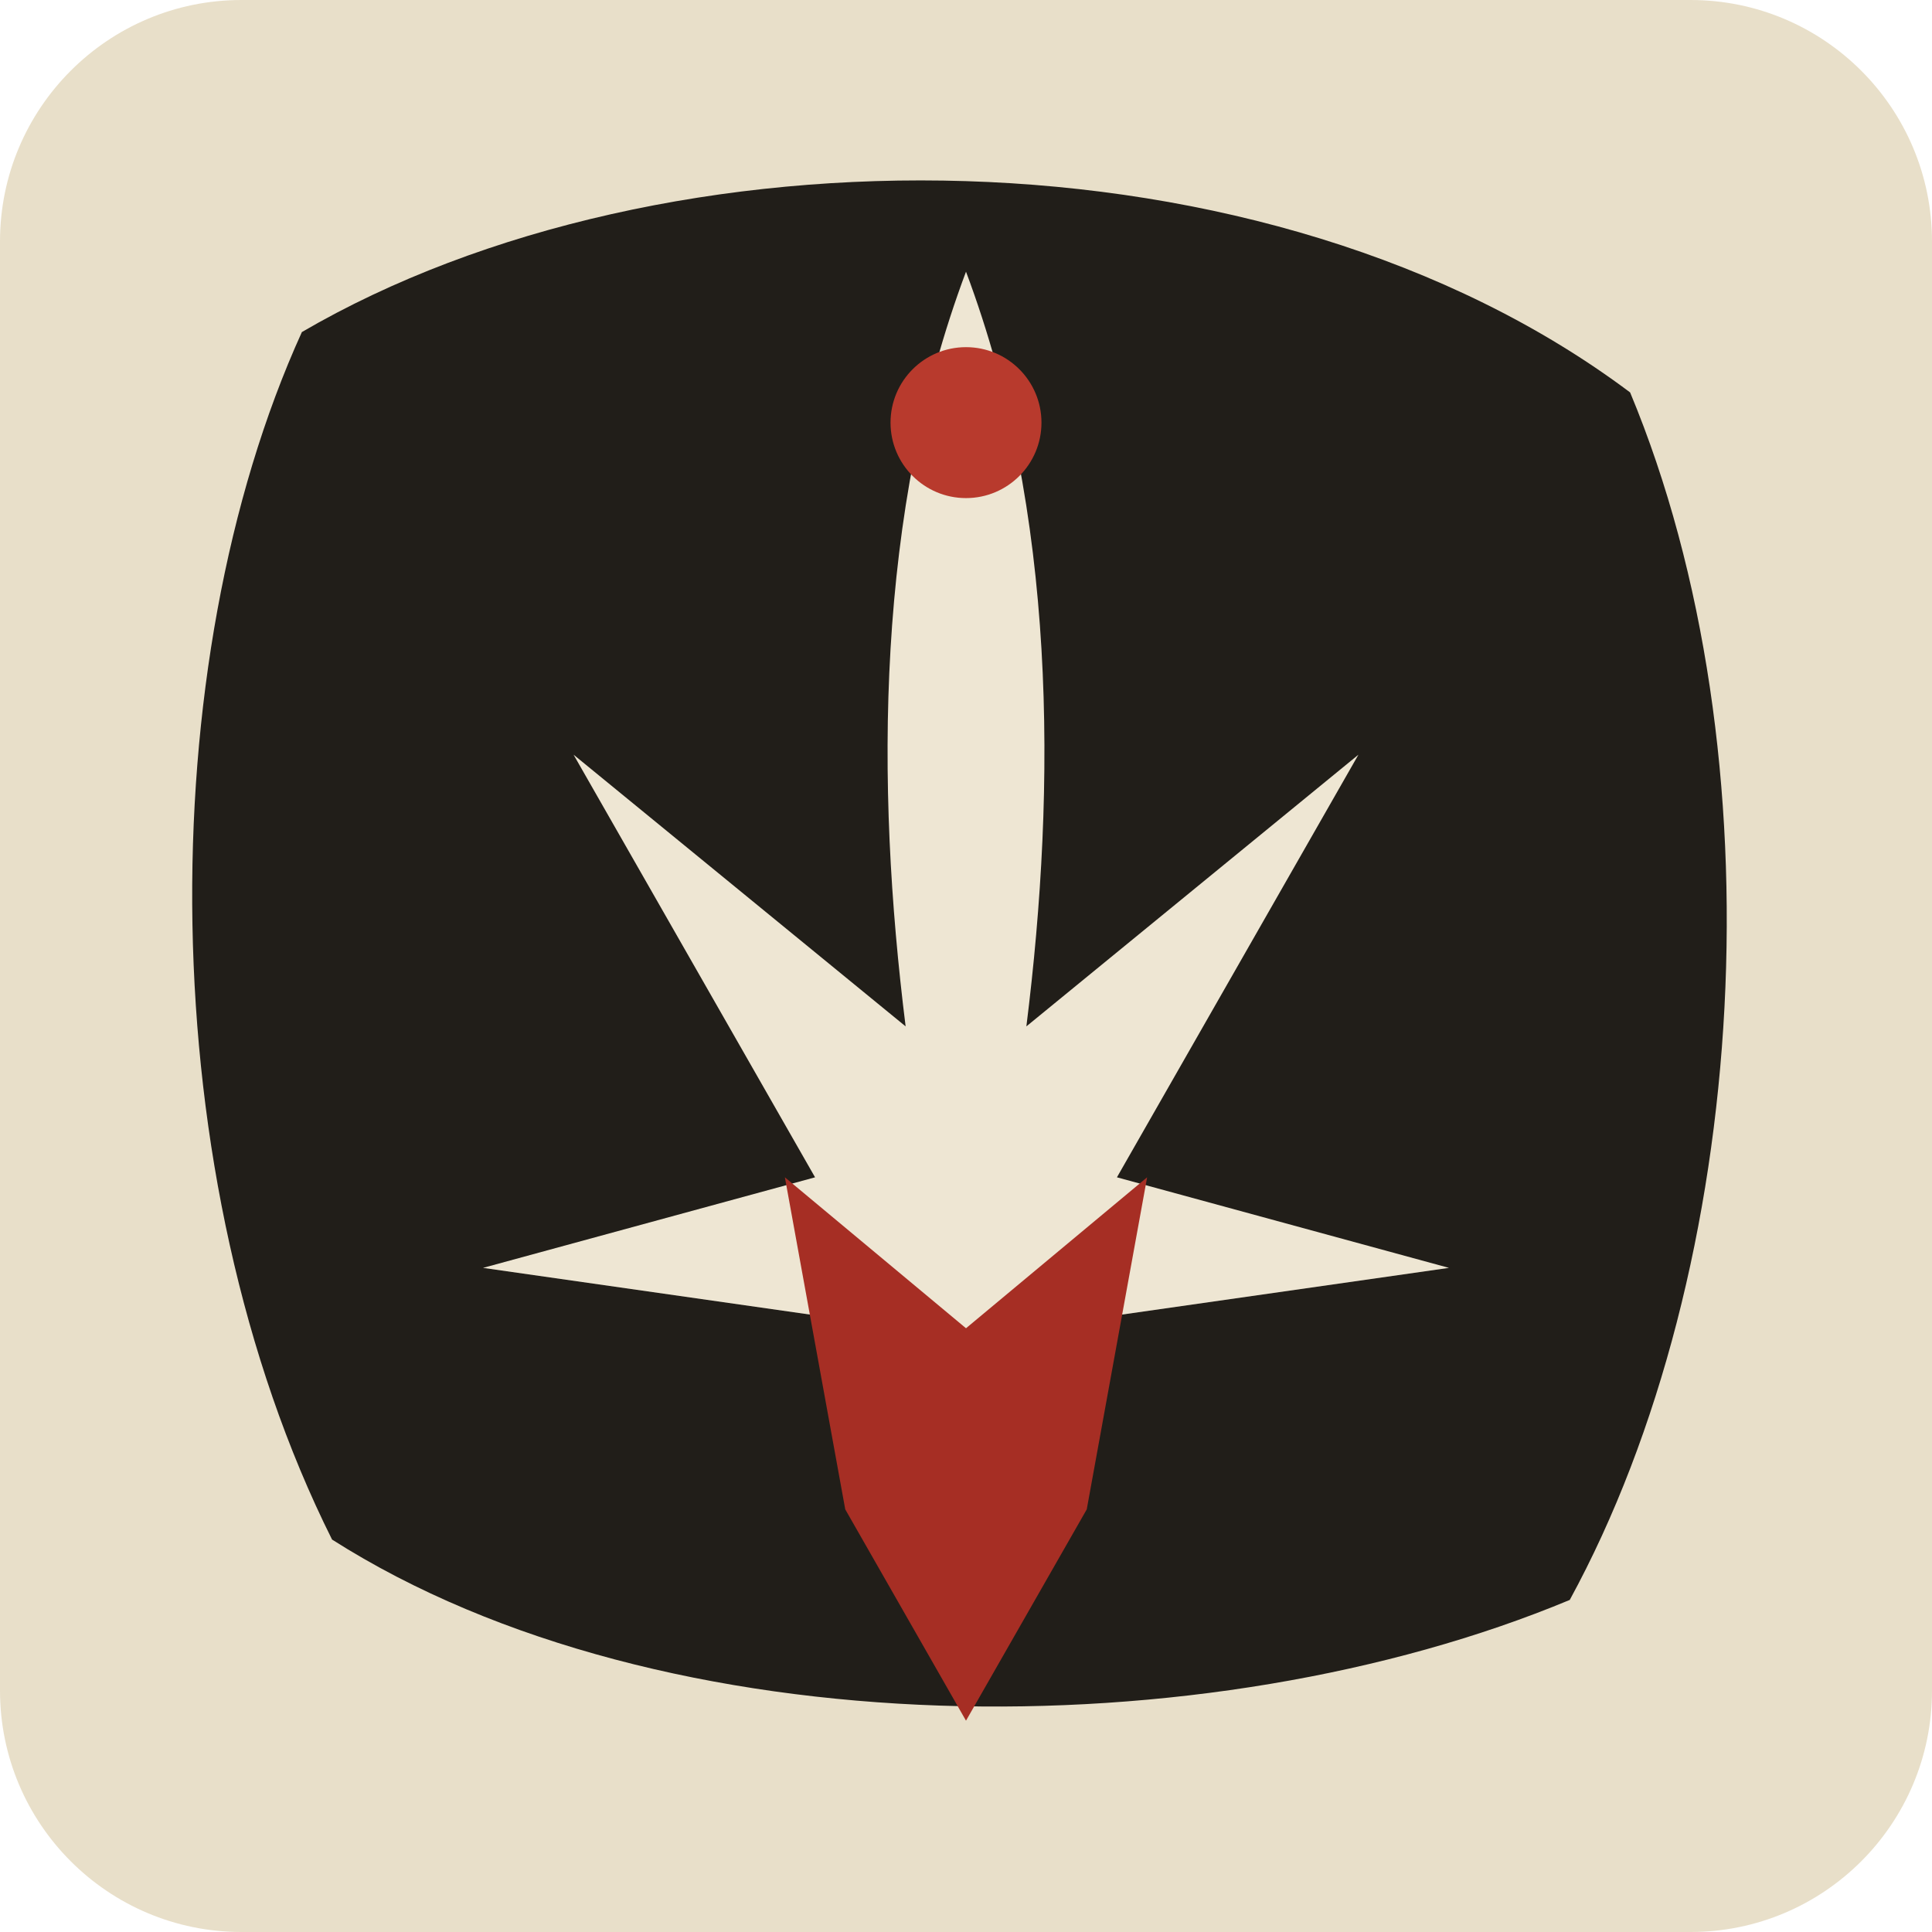
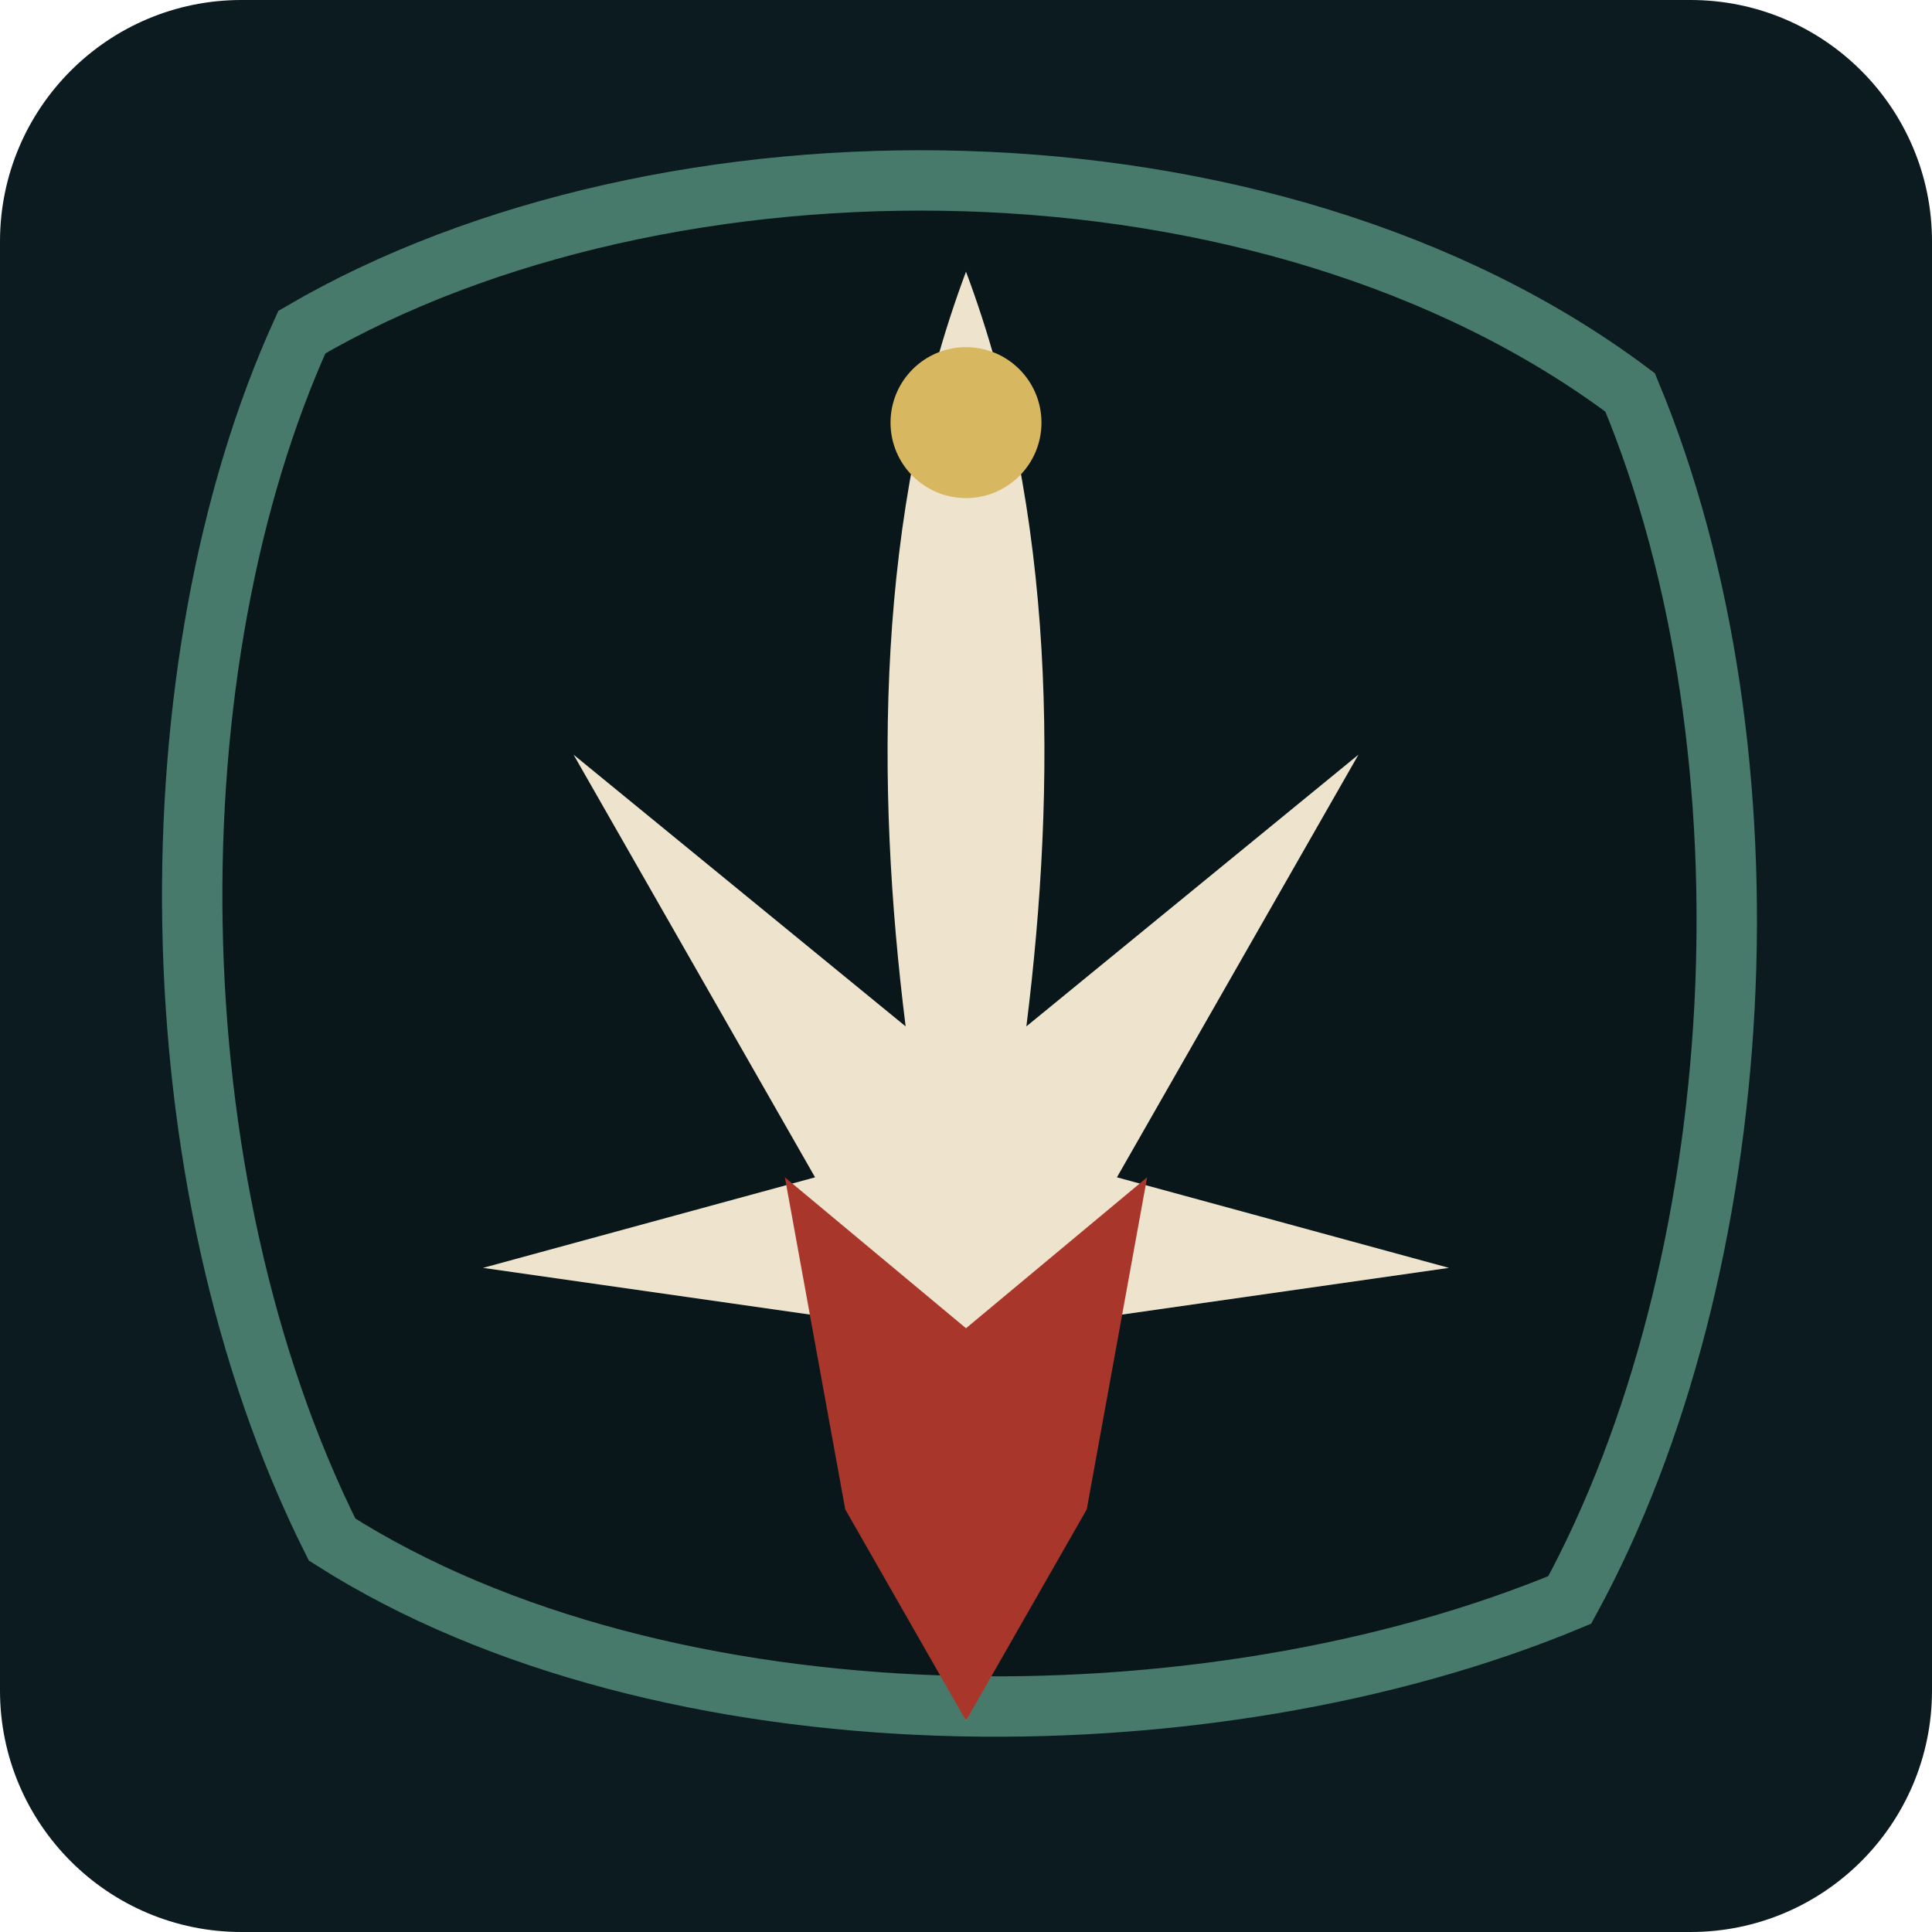
<svg xmlns="http://www.w3.org/2000/svg" viewBox="0 0 64 64" role="img" aria-label="영허검가 검인">
-   <rect width="64" height="64" rx="8" fill="#e8dfc9" />
-   <path d="M10 11c12-7 32-7 44 2 5 12 4 29-2 40-12 5-30 5-41-2-6-12-6-29-1-40Z" fill="#211e19" />
-   <path d="M32 9c3 8 3 17 2 25l11-9-8 14 11 3-14 2c0 5 0 9-2 13-2-4-2-8-2-13l-14-2 11-3-8-14 11 9c-1-8-1-17 2-25Z" fill="#eee6d3" />
-   <path d="m26 39 6 5 6-5-2 11-4 7-4-7-2-11Z" fill="#a62e24" />
-   <circle cx="32" cy="14" r="2.5" fill="#b83a2d" />
+   <rect width="64" height="64" rx="8" fill="#0b1b20" />
+   <path d="M10 11c12-7 32-7 44 2 5 12 4 29-2 40-12 5-30 5-41-2-6-12-6-29-1-40Z" fill="#09171b" stroke="#477a6b" stroke-width="2" />
+   <path d="M32 9c3 8 3 17 2 25l11-9-8 14 11 3-14 2c0 5 0 9-2 13-2-4-2-8-2-13l-14-2 11-3-8-14 11 9c-1-8-1-17 2-25Z" fill="#eee4ce" />
+   <path d="m26 39 6 5 6-5-2 11-4 7-4-7-2-11Z" fill="#a9362b" />
+   <circle cx="32" cy="14" r="2.5" fill="#d8b761" />
</svg>
